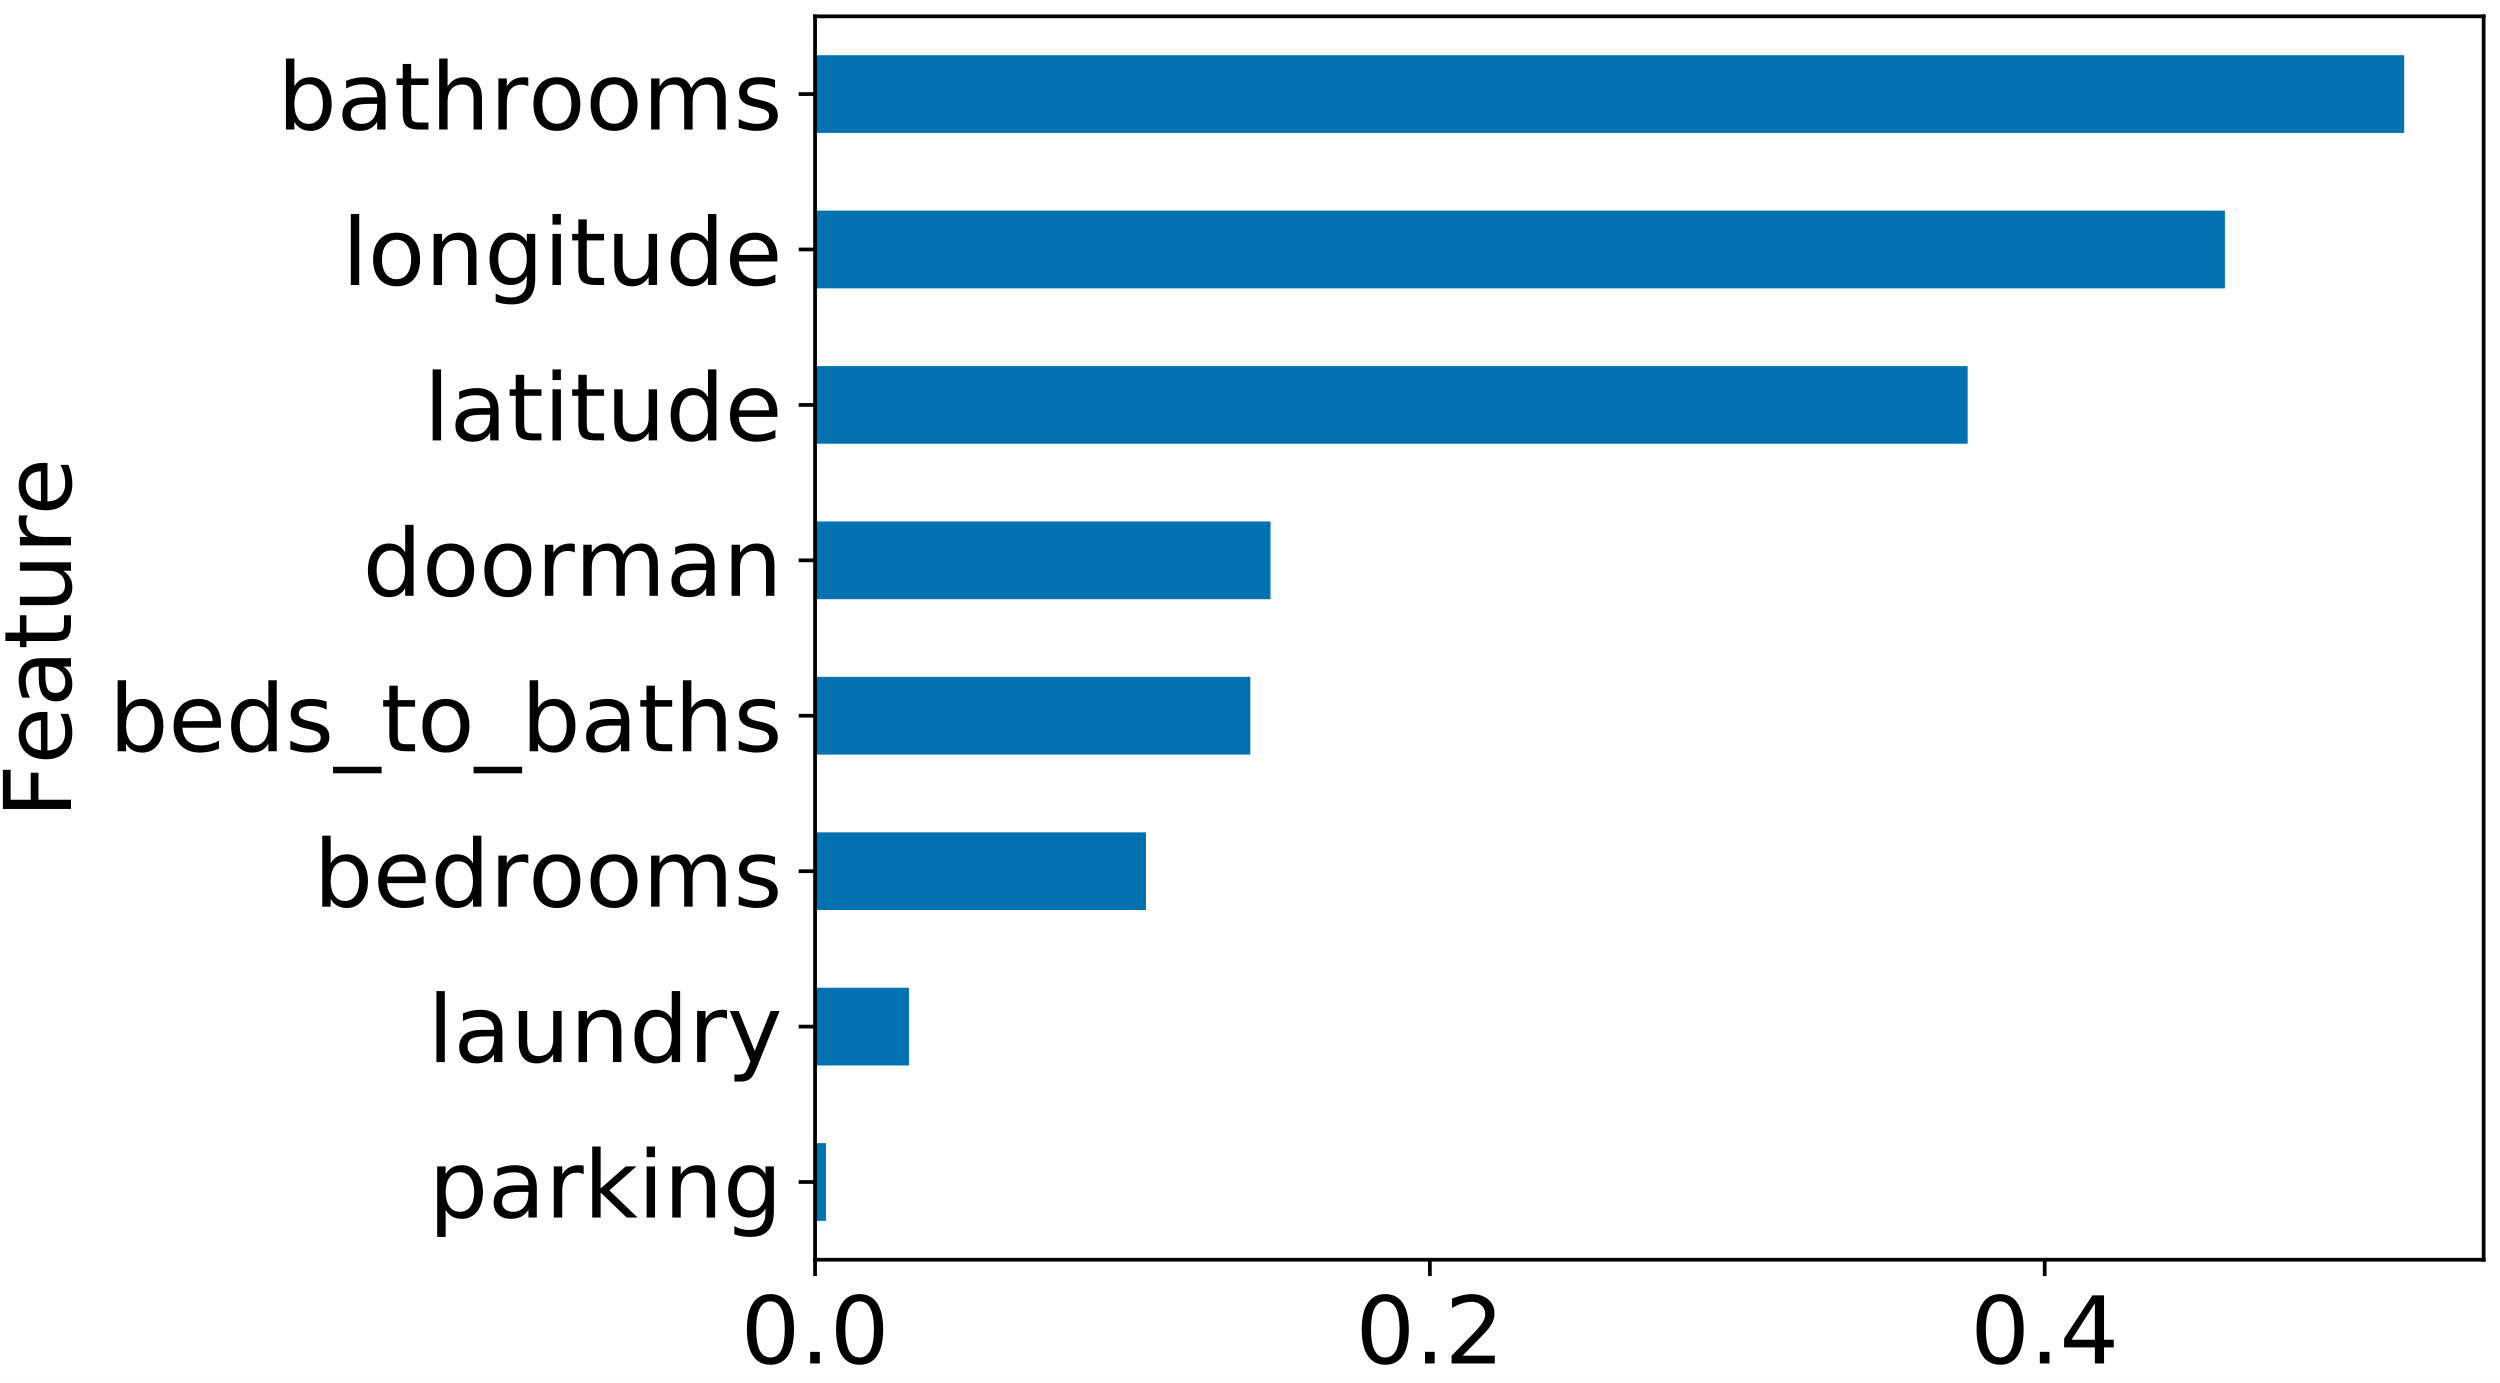
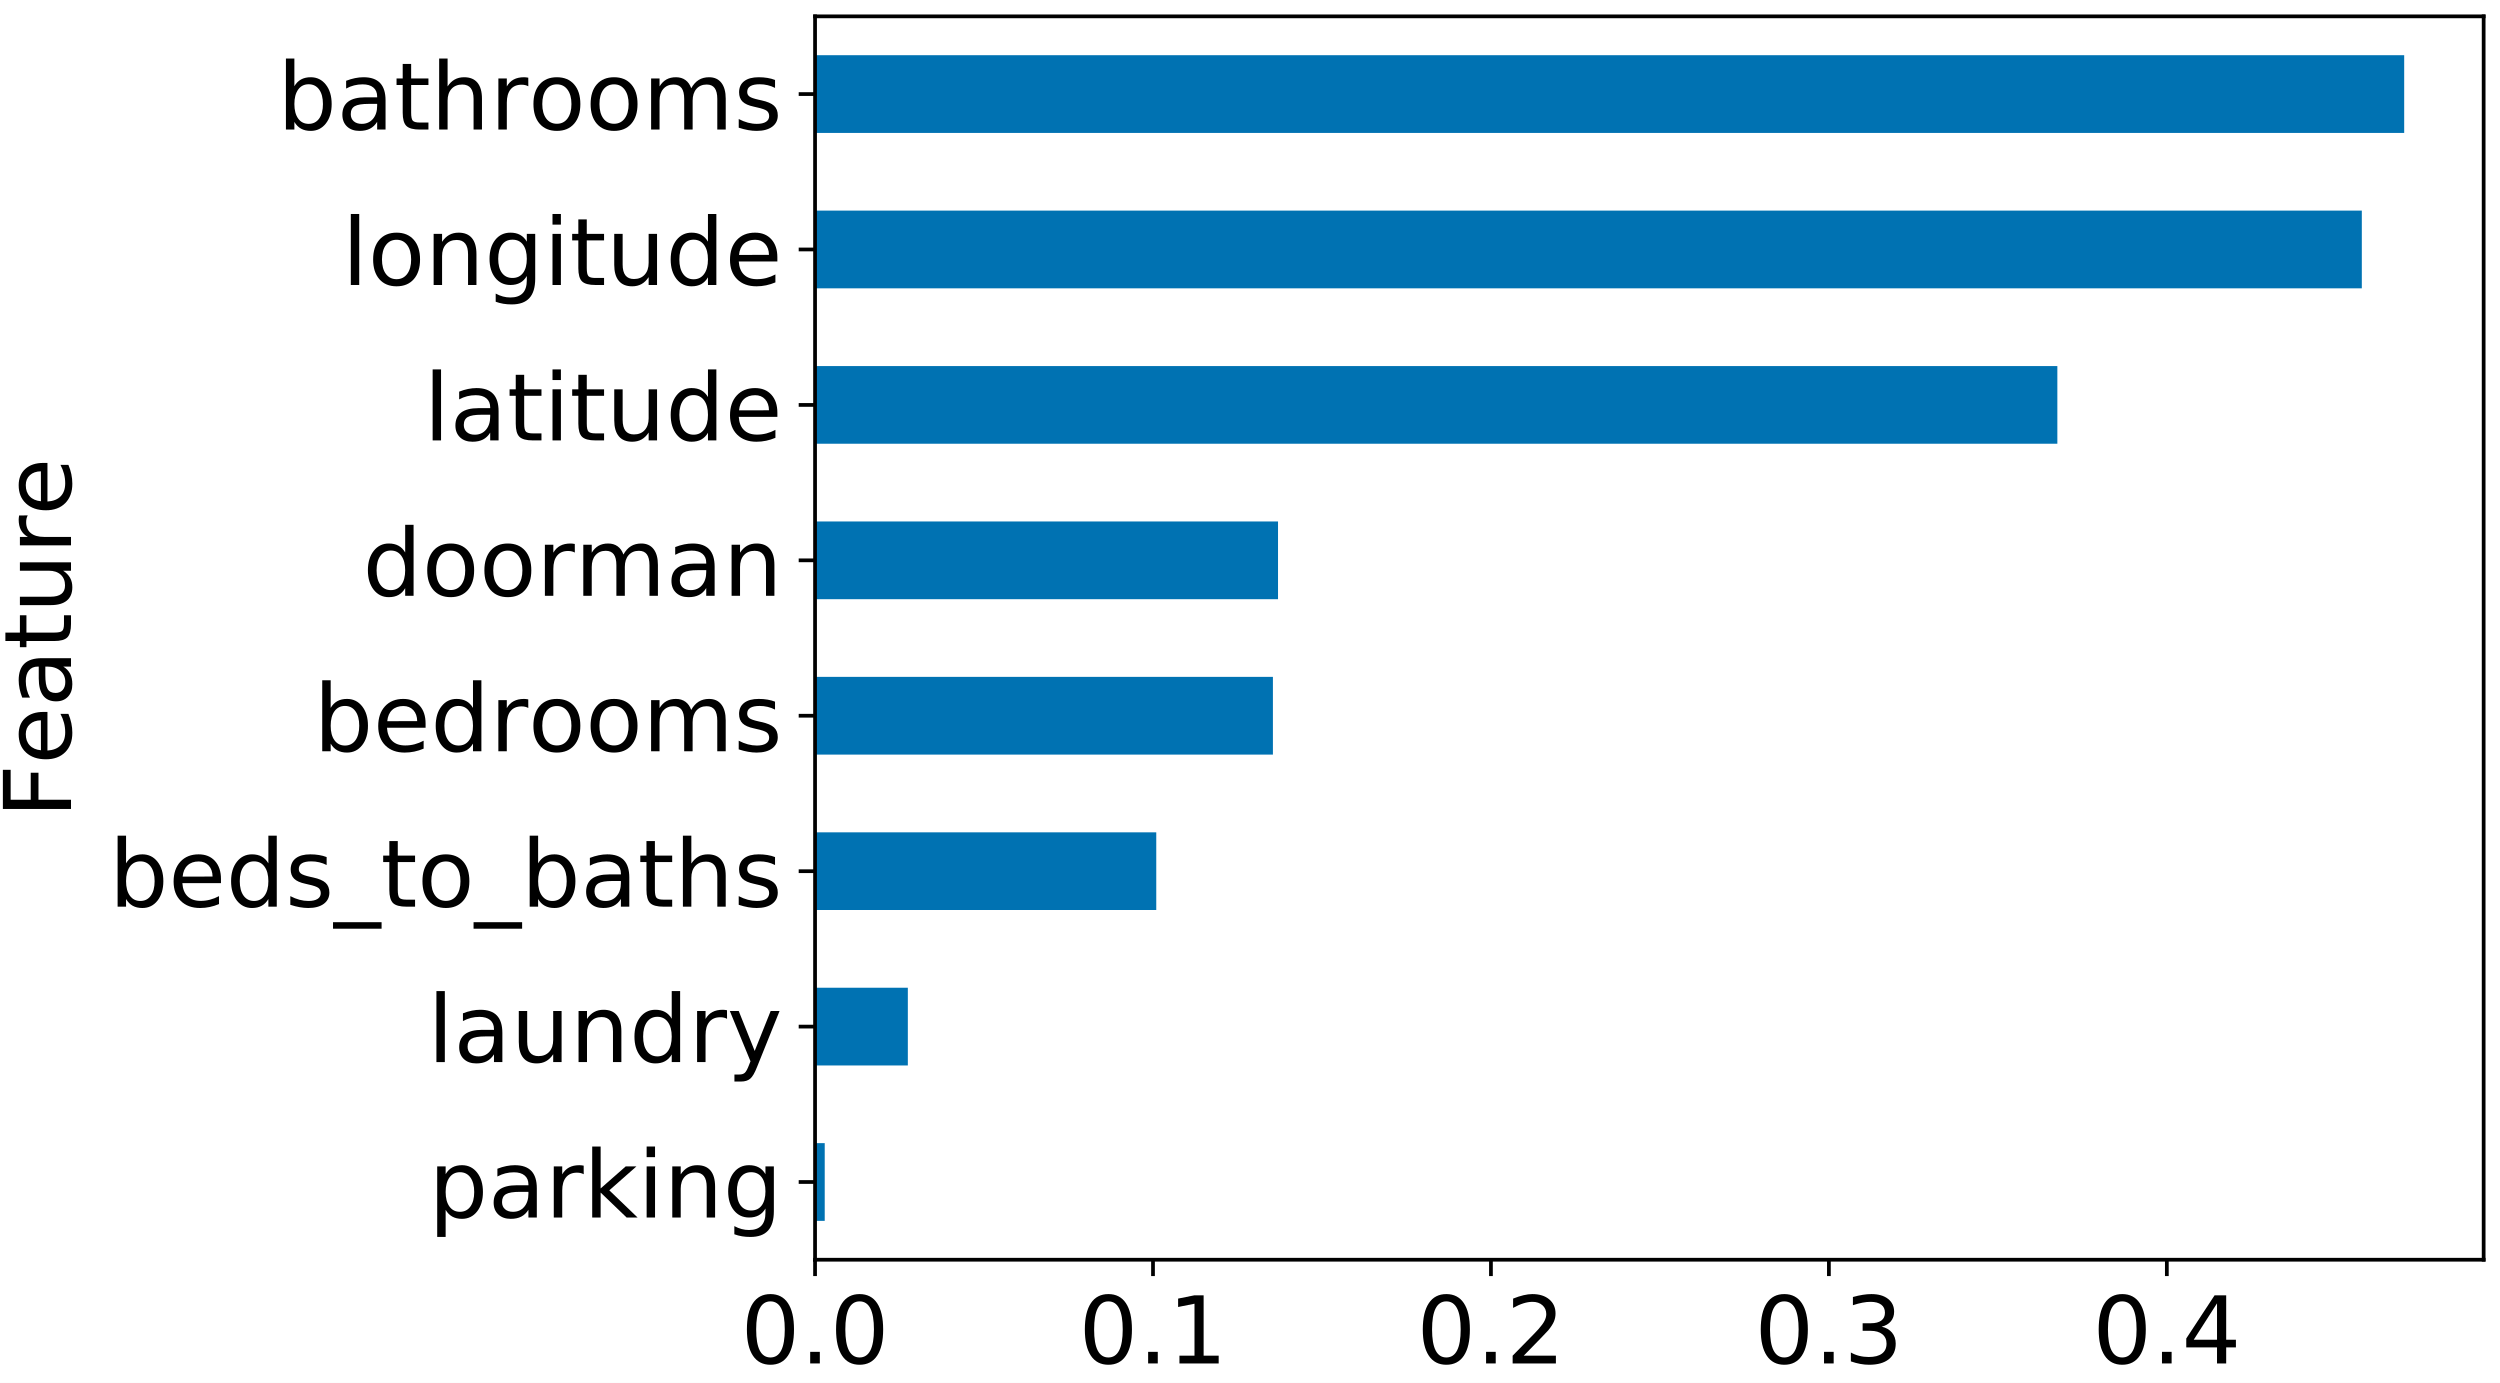
<svg xmlns="http://www.w3.org/2000/svg" xmlns:xlink="http://www.w3.org/1999/xlink" height="295.968pt" version="1.1" viewBox="0 0 535.061 295.968" width="535.061pt">
  <defs>
    <style type="text/css">
*{stroke-linecap:butt;stroke-linejoin:round;}
  </style>
  </defs>
  <g id="figure_1">
    <g id="patch_1">
      <path d="M 0 295.968  L 535.061 295.968  L 535.061 0  L 0 0  z " style="fill:#ffffff;" />
    </g>
    <g id="axes_1">
      <g id="patch_2">
        <path d="M 174.441 269.612  L 531.561 269.612  L 531.561 3.5  L 174.441 3.5  z " style="fill:#ffffff;" />
      </g>
      <g id="patch_3">
-         <path clip-path="url(#p795dd1891a)" d="M 174.441 261.296  L 176.774 261.296  L 176.774 244.664  L 174.441 244.664  z " style="fill:#0072b2;" />
+         <path clip-path="url(#pead6712064)" d="M 174.441 261.296  L 176.511 261.296  L 176.511 244.664  L 174.441 244.664  z " style="fill:#0072b2;" />
      </g>
      <g id="patch_4">
-         <path clip-path="url(#p795dd1891a)" d="M 174.441 228.032  L 194.536 228.032  L 194.536 211.4  L 174.441 211.4  z " style="fill:#0072b2;" />
+         <path clip-path="url(#pead6712064)" d="M 174.441 228.032  L 194.299 228.032  L 194.299 211.4  L 174.441 211.4  z " style="fill:#0072b2;" />
      </g>
      <g id="patch_5">
-         <path clip-path="url(#p795dd1891a)" d="M 174.441 194.768  L 245.265 194.768  L 245.265 178.136  L 174.441 178.136  z " style="fill:#0072b2;" />
+         <path clip-path="url(#pead6712064)" d="M 174.441 194.768  L 247.468 194.768  L 247.468 178.136  L 174.441 178.136  z " style="fill:#0072b2;" />
      </g>
      <g id="patch_6">
-         <path clip-path="url(#p795dd1891a)" d="M 174.441 161.504  L 267.598 161.504  L 267.598 144.872  L 174.441 144.872  z " style="fill:#0072b2;" />
+         <path clip-path="url(#pead6712064)" d="M 174.441 161.504  L 272.435 161.504  L 272.435 144.872  L 174.441 144.872  z " style="fill:#0072b2;" />
      </g>
      <g id="patch_7">
-         <path clip-path="url(#p795dd1891a)" d="M 174.441 128.24  L 271.923 128.24  L 271.923 111.608  L 174.441 111.608  z " style="fill:#0072b2;" />
+         <path clip-path="url(#pead6712064)" d="M 174.441 128.24  L 273.528 128.24  L 273.528 111.608  L 174.441 111.608  z " style="fill:#0072b2;" />
      </g>
      <g id="patch_8">
-         <path clip-path="url(#p795dd1891a)" d="M 174.441 94.976  L 421.128 94.976  L 421.128 78.344  L 174.441 78.344  z " style="fill:#0072b2;" />
+         <path clip-path="url(#pead6712064)" d="M 174.441 94.976  L 440.323 94.976  L 440.323 78.344  L 174.441 78.344  z " style="fill:#0072b2;" />
      </g>
      <g id="patch_9">
-         <path clip-path="url(#p795dd1891a)" d="M 174.441 61.712  L 476.181 61.712  L 476.181 45.08  L 174.441 45.08  z " style="fill:#0072b2;" />
+         <path clip-path="url(#pead6712064)" d="M 174.441 61.712  L 505.486 61.712  L 505.486 45.08  L 174.441 45.08  z " style="fill:#0072b2;" />
      </g>
      <g id="patch_10">
-         <path clip-path="url(#p795dd1891a)" d="M 174.441 28.448  L 514.555 28.448  L 514.555 11.816  L 174.441 11.816  z " style="fill:#0072b2;" />
+         <path clip-path="url(#pead6712064)" d="M 174.441 28.448  L 514.555 28.448  L 514.555 11.816  L 174.441 11.816  z " style="fill:#0072b2;" />
      </g>
      <g id="matplotlib.axis_1">
        <g id="xtick_1">
          <g id="line2d_1">
            <defs>
-               <path d="M 0 0  L 0 3.5  " id="m9dd2015580" style="stroke:#000000;stroke-width:0.8;" />
-             </defs>
-             <g>
-               <use style="stroke:#000000;stroke-width:0.8;" x="174.441" xlink:href="#m9dd2015580" y="269.612" />
+               <path d="M 0 0  L 0 3.5  " id="me806852216" style="stroke:#000000;stroke-width:0.8;" />
+             </defs>
+             <g>
+               <use style="stroke:#000000;stroke-width:0.8;" x="174.441" xlink:href="#me806852216" y="269.612" />
            </g>
          </g>
          <g id="text_1">
            <defs>
              <path d="M 31.781 66.406  Q 24.172 66.406 20.328 58.906  Q 16.5 51.422 16.5 36.375  Q 16.5 21.391 20.328 13.891  Q 24.172 6.391 31.781 6.391  Q 39.453 6.391 43.281 13.891  Q 47.125 21.391 47.125 36.375  Q 47.125 51.422 43.281 58.906  Q 39.453 66.406 31.781 66.406  z M 31.781 74.219  Q 44.047 74.219 50.516 64.516  Q 56.984 54.828 56.984 36.375  Q 56.984 17.969 50.516 8.266  Q 44.047 -1.422 31.781 -1.422  Q 19.531 -1.422 13.062 8.266  Q 6.594 17.969 6.594 36.375  Q 6.594 54.828 13.062 64.516  Q 19.531 74.219 31.781 74.219  z " id="DejaVuSans-30" />
              <path d="M 10.688 12.406  L 21 12.406  L 21 0  L 10.688 0  z " id="DejaVuSans-2e" />
            </defs>
            <g transform="translate(158.5375 291.8089)scale(0.2 -0.2)">
              <use xlink:href="#DejaVuSans-30" />
              <use x="63.623" xlink:href="#DejaVuSans-2e" />
              <use x="95.41" xlink:href="#DejaVuSans-30" />
            </g>
          </g>
        </g>
        <g id="xtick_2">
          <g id="line2d_2">
            <g>
-               <use style="stroke:#000000;stroke-width:0.8;" x="306.028" xlink:href="#m9dd2015580" y="269.612" />
+               <use style="stroke:#000000;stroke-width:0.8;" x="246.77" xlink:href="#me806852216" y="269.612" />
            </g>
          </g>
          <g id="text_2">
            <defs>
-               <path d="M 19.188 8.297  L 53.609 8.297  L 53.609 0  L 7.328 0  L 7.328 8.297  Q 12.938 14.109 22.625 23.891  Q 32.328 33.688 34.812 36.531  Q 39.547 41.844 41.422 45.531  Q 43.312 49.219 43.312 52.781  Q 43.312 58.594 39.234 62.25  Q 35.156 65.922 28.609 65.922  Q 23.969 65.922 18.812 64.312  Q 13.672 62.703 7.812 59.422  L 7.812 69.391  Q 13.766 71.781 18.938 73  Q 24.125 74.219 28.422 74.219  Q 39.75 74.219 46.484 68.547  Q 53.219 62.891 53.219 53.422  Q 53.219 48.922 51.531 44.891  Q 49.859 40.875 45.406 35.406  Q 44.188 33.984 37.641 27.219  Q 31.109 20.453 19.188 8.297  z " id="DejaVuSans-32" />
-             </defs>
-             <g transform="translate(290.125 291.8089)scale(0.2 -0.2)">
-               <use xlink:href="#DejaVuSans-30" />
-               <use x="63.623" xlink:href="#DejaVuSans-2e" />
-               <use x="95.41" xlink:href="#DejaVuSans-32" />
+               <path d="M 12.406 8.297  L 28.516 8.297  L 28.516 63.922  L 10.984 60.406  L 10.984 69.391  L 28.422 72.906  L 38.281 72.906  L 38.281 8.297  L 54.391 8.297  L 54.391 0  L 12.406 0  z " id="DejaVuSans-31" />
+             </defs>
+             <g transform="translate(230.8666 291.8089)scale(0.2 -0.2)">
+               <use xlink:href="#DejaVuSans-30" />
+               <use x="63.623" xlink:href="#DejaVuSans-2e" />
+               <use x="95.41" xlink:href="#DejaVuSans-31" />
            </g>
          </g>
        </g>
        <g id="xtick_3">
          <g id="line2d_3">
            <g>
-               <use style="stroke:#000000;stroke-width:0.8;" x="437.616" xlink:href="#m9dd2015580" y="269.612" />
+               <use style="stroke:#000000;stroke-width:0.8;" x="319.099" xlink:href="#me806852216" y="269.612" />
            </g>
          </g>
          <g id="text_3">
            <defs>
+               <path d="M 19.188 8.297  L 53.609 8.297  L 53.609 0  L 7.328 0  L 7.328 8.297  Q 12.938 14.109 22.625 23.891  Q 32.328 33.688 34.812 36.531  Q 39.547 41.844 41.422 45.531  Q 43.312 49.219 43.312 52.781  Q 43.312 58.594 39.234 62.25  Q 35.156 65.922 28.609 65.922  Q 23.969 65.922 18.812 64.312  Q 13.672 62.703 7.812 59.422  L 7.812 69.391  Q 13.766 71.781 18.938 73  Q 24.125 74.219 28.422 74.219  Q 39.75 74.219 46.484 68.547  Q 53.219 62.891 53.219 53.422  Q 53.219 48.922 51.531 44.891  Q 49.859 40.875 45.406 35.406  Q 44.188 33.984 37.641 27.219  Q 31.109 20.453 19.188 8.297  z " id="DejaVuSans-32" />
+             </defs>
+             <g transform="translate(303.1956 291.8089)scale(0.2 -0.2)">
+               <use xlink:href="#DejaVuSans-30" />
+               <use x="63.623" xlink:href="#DejaVuSans-2e" />
+               <use x="95.41" xlink:href="#DejaVuSans-32" />
+             </g>
+           </g>
+         </g>
+         <g id="xtick_4">
+           <g id="line2d_4">
+             <g>
+               <use style="stroke:#000000;stroke-width:0.8;" x="391.428" xlink:href="#me806852216" y="269.612" />
+             </g>
+           </g>
+           <g id="text_4">
+             <defs>
+               <path d="M 40.578 39.312  Q 47.656 37.797 51.625 33  Q 55.609 28.219 55.609 21.188  Q 55.609 10.406 48.188 4.484  Q 40.766 -1.422 27.094 -1.422  Q 22.516 -1.422 17.656 -0.516  Q 12.797 0.391 7.625 2.203  L 7.625 11.719  Q 11.719 9.328 16.594 8.109  Q 21.484 6.891 26.812 6.891  Q 36.078 6.891 40.938 10.547  Q 45.797 14.203 45.797 21.188  Q 45.797 27.641 41.281 31.266  Q 36.766 34.906 28.719 34.906  L 20.219 34.906  L 20.219 43.016  L 29.109 43.016  Q 36.375 43.016 40.234 45.922  Q 44.094 48.828 44.094 54.297  Q 44.094 59.906 40.109 62.906  Q 36.141 65.922 28.719 65.922  Q 24.656 65.922 20.016 65.031  Q 15.375 64.156 9.812 62.312  L 9.812 71.094  Q 15.438 72.656 20.344 73.438  Q 25.25 74.219 29.594 74.219  Q 40.828 74.219 47.359 69.109  Q 53.906 64.016 53.906 55.328  Q 53.906 49.266 50.438 45.094  Q 46.969 40.922 40.578 39.312  z " id="DejaVuSans-33" />
+             </defs>
+             <g transform="translate(375.5247 291.8089)scale(0.2 -0.2)">
+               <use xlink:href="#DejaVuSans-30" />
+               <use x="63.623" xlink:href="#DejaVuSans-2e" />
+               <use x="95.41" xlink:href="#DejaVuSans-33" />
+             </g>
+           </g>
+         </g>
+         <g id="xtick_5">
+           <g id="line2d_5">
+             <g>
+               <use style="stroke:#000000;stroke-width:0.8;" x="463.757" xlink:href="#me806852216" y="269.612" />
+             </g>
+           </g>
+           <g id="text_5">
+             <defs>
              <path d="M 37.797 64.312  L 12.891 25.391  L 37.797 25.391  z M 35.203 72.906  L 47.609 72.906  L 47.609 25.391  L 58.016 25.391  L 58.016 17.188  L 47.609 17.188  L 47.609 0  L 37.797 0  L 37.797 17.188  L 4.891 17.188  L 4.891 26.703  z " id="DejaVuSans-34" />
            </defs>
-             <g transform="translate(421.7124 291.8089)scale(0.2 -0.2)">
+             <g transform="translate(447.8537 291.8089)scale(0.2 -0.2)">
              <use xlink:href="#DejaVuSans-30" />
              <use x="63.623" xlink:href="#DejaVuSans-2e" />
              <use x="95.41" xlink:href="#DejaVuSans-34" />
            </g>
          </g>
        </g>
      </g>
      <g id="matplotlib.axis_2">
        <g id="ytick_1">
-           <g id="line2d_4">
-             <defs>
-               <path d="M 0 0  L -3.5 0  " id="mf0b6f3af8b" style="stroke:#000000;stroke-width:0.8;" />
-             </defs>
-             <g>
-               <use style="stroke:#000000;stroke-width:0.8;" x="174.441" xlink:href="#mf0b6f3af8b" y="252.98" />
-             </g>
-           </g>
-           <g id="text_4">
+           <g id="line2d_6">
+             <defs>
+               <path d="M 0 0  L -3.5 0  " id="mc569faf763" style="stroke:#000000;stroke-width:0.8;" />
+             </defs>
+             <g>
+               <use style="stroke:#000000;stroke-width:0.8;" x="174.441" xlink:href="#mc569faf763" y="252.98" />
+             </g>
+           </g>
+           <g id="text_6">
            <defs>
              <path d="M 18.109 8.203  L 18.109 -20.797  L 9.078 -20.797  L 9.078 54.688  L 18.109 54.688  L 18.109 46.391  Q 20.953 51.266 25.266 53.625  Q 29.594 56 35.594 56  Q 45.562 56 51.781 48.094  Q 58.016 40.188 58.016 27.297  Q 58.016 14.406 51.781 6.484  Q 45.562 -1.422 35.594 -1.422  Q 29.594 -1.422 25.266 0.953  Q 20.953 3.328 18.109 8.203  z M 48.688 27.297  Q 48.688 37.203 44.609 42.844  Q 40.531 48.484 33.406 48.484  Q 26.266 48.484 22.188 42.844  Q 18.109 37.203 18.109 27.297  Q 18.109 17.391 22.188 11.75  Q 26.266 6.109 33.406 6.109  Q 40.531 6.109 44.609 11.75  Q 48.688 17.391 48.688 27.297  z " id="DejaVuSans-70" />
              <path d="M 34.281 27.484  Q 23.391 27.484 19.188 25  Q 14.984 22.516 14.984 16.5  Q 14.984 11.719 18.141 8.906  Q 21.297 6.109 26.703 6.109  Q 34.188 6.109 38.703 11.406  Q 43.219 16.703 43.219 25.484  L 43.219 27.484  z M 52.203 31.203  L 52.203 0  L 43.219 0  L 43.219 8.297  Q 40.141 3.328 35.547 0.953  Q 30.953 -1.422 24.312 -1.422  Q 15.922 -1.422 10.953 3.297  Q 6 8.016 6 15.922  Q 6 25.141 12.172 29.828  Q 18.359 34.516 30.609 34.516  L 43.219 34.516  L 43.219 35.406  Q 43.219 41.609 39.141 45  Q 35.062 48.391 27.688 48.391  Q 23 48.391 18.547 47.266  Q 14.109 46.141 10.016 43.891  L 10.016 52.203  Q 14.938 54.109 19.578 55.047  Q 24.219 56 28.609 56  Q 40.484 56 46.344 49.844  Q 52.203 43.703 52.203 31.203  z " id="DejaVuSans-61" />
              <path d="M 41.109 46.297  Q 39.594 47.172 37.812 47.578  Q 36.031 48 33.891 48  Q 26.266 48 22.188 43.047  Q 18.109 38.094 18.109 28.812  L 18.109 0  L 9.078 0  L 9.078 54.688  L 18.109 54.688  L 18.109 46.188  Q 20.953 51.172 25.484 53.578  Q 30.031 56 36.531 56  Q 37.453 56 38.578 55.875  Q 39.703 55.766 41.062 55.516  z " id="DejaVuSans-72" />
              <path d="M 9.078 75.984  L 18.109 75.984  L 18.109 31.109  L 44.922 54.688  L 56.391 54.688  L 27.391 29.109  L 57.625 0  L 45.906 0  L 18.109 26.703  L 18.109 0  L 9.078 0  z " id="DejaVuSans-6b" />
              <path d="M 9.422 54.688  L 18.406 54.688  L 18.406 0  L 9.422 0  z M 9.422 75.984  L 18.406 75.984  L 18.406 64.594  L 9.422 64.594  z " id="DejaVuSans-69" />
              <path d="M 54.891 33.016  L 54.891 0  L 45.906 0  L 45.906 32.719  Q 45.906 40.484 42.875 44.328  Q 39.844 48.188 33.797 48.188  Q 26.516 48.188 22.312 43.547  Q 18.109 38.922 18.109 30.906  L 18.109 0  L 9.078 0  L 9.078 54.688  L 18.109 54.688  L 18.109 46.188  Q 21.344 51.125 25.703 53.562  Q 30.078 56 35.797 56  Q 45.219 56 50.047 50.172  Q 54.891 44.344 54.891 33.016  z " id="DejaVuSans-6e" />
              <path d="M 45.406 27.984  Q 45.406 37.75 41.375 43.109  Q 37.359 48.484 30.078 48.484  Q 22.859 48.484 18.828 43.109  Q 14.797 37.75 14.797 27.984  Q 14.797 18.266 18.828 12.891  Q 22.859 7.516 30.078 7.516  Q 37.359 7.516 41.375 12.891  Q 45.406 18.266 45.406 27.984  z M 54.391 6.781  Q 54.391 -7.172 48.188 -13.984  Q 42 -20.797 29.203 -20.797  Q 24.469 -20.797 20.266 -20.094  Q 16.062 -19.391 12.109 -17.922  L 12.109 -9.188  Q 16.062 -11.328 19.922 -12.344  Q 23.781 -13.375 27.781 -13.375  Q 36.625 -13.375 41.016 -8.766  Q 45.406 -4.156 45.406 5.172  L 45.406 9.625  Q 42.625 4.781 38.281 2.391  Q 33.938 0 27.875 0  Q 17.828 0 11.672 7.656  Q 5.516 15.328 5.516 27.984  Q 5.516 40.672 11.672 48.328  Q 17.828 56 27.875 56  Q 33.938 56 38.281 53.609  Q 42.625 51.219 45.406 46.391  L 45.406 54.688  L 54.391 54.688  z " id="DejaVuSans-67" />
            </defs>
            <g transform="translate(91.75625 260.5784)scale(0.2 -0.2)">
              <use xlink:href="#DejaVuSans-70" />
              <use x="63.477" xlink:href="#DejaVuSans-61" />
              <use x="124.756" xlink:href="#DejaVuSans-72" />
              <use x="165.869" xlink:href="#DejaVuSans-6b" />
              <use x="223.779" xlink:href="#DejaVuSans-69" />
              <use x="251.562" xlink:href="#DejaVuSans-6e" />
              <use x="314.941" xlink:href="#DejaVuSans-67" />
            </g>
          </g>
        </g>
        <g id="ytick_2">
-           <g id="line2d_5">
-             <g>
-               <use style="stroke:#000000;stroke-width:0.8;" x="174.441" xlink:href="#mf0b6f3af8b" y="219.716" />
-             </g>
-           </g>
-           <g id="text_5">
+           <g id="line2d_7">
+             <g>
+               <use style="stroke:#000000;stroke-width:0.8;" x="174.441" xlink:href="#mc569faf763" y="219.716" />
+             </g>
+           </g>
+           <g id="text_7">
            <defs>
              <path d="M 9.422 75.984  L 18.406 75.984  L 18.406 0  L 9.422 0  z " id="DejaVuSans-6c" />
              <path d="M 8.5 21.578  L 8.5 54.688  L 17.484 54.688  L 17.484 21.922  Q 17.484 14.156 20.5 10.266  Q 23.531 6.391 29.594 6.391  Q 36.859 6.391 41.078 11.031  Q 45.312 15.672 45.312 23.688  L 45.312 54.688  L 54.297 54.688  L 54.297 0  L 45.312 0  L 45.312 8.406  Q 42.047 3.422 37.719 1  Q 33.406 -1.422 27.688 -1.422  Q 18.266 -1.422 13.375 4.438  Q 8.5 10.297 8.5 21.578  z M 31.109 56  z " id="DejaVuSans-75" />
              <path d="M 45.406 46.391  L 45.406 75.984  L 54.391 75.984  L 54.391 0  L 45.406 0  L 45.406 8.203  Q 42.578 3.328 38.25 0.953  Q 33.938 -1.422 27.875 -1.422  Q 17.969 -1.422 11.734 6.484  Q 5.516 14.406 5.516 27.297  Q 5.516 40.188 11.734 48.094  Q 17.969 56 27.875 56  Q 33.938 56 38.25 53.625  Q 42.578 51.266 45.406 46.391  z M 14.797 27.297  Q 14.797 17.391 18.875 11.75  Q 22.953 6.109 30.078 6.109  Q 37.203 6.109 41.297 11.75  Q 45.406 17.391 45.406 27.297  Q 45.406 37.203 41.297 42.844  Q 37.203 48.484 30.078 48.484  Q 22.953 48.484 18.875 42.844  Q 14.797 37.203 14.797 27.297  z " id="DejaVuSans-64" />
              <path d="M 32.172 -5.078  Q 28.375 -14.844 24.75 -17.812  Q 21.141 -20.797 15.094 -20.797  L 7.906 -20.797  L 7.906 -13.281  L 13.188 -13.281  Q 16.891 -13.281 18.938 -11.516  Q 21 -9.766 23.484 -3.219  L 25.094 0.875  L 2.984 54.688  L 12.5 54.688  L 29.594 11.922  L 46.688 54.688  L 56.203 54.688  z " id="DejaVuSans-79" />
            </defs>
            <g transform="translate(91.52187 227.3144)scale(0.2 -0.2)">
              <use xlink:href="#DejaVuSans-6c" />
              <use x="27.783" xlink:href="#DejaVuSans-61" />
              <use x="89.062" xlink:href="#DejaVuSans-75" />
              <use x="152.441" xlink:href="#DejaVuSans-6e" />
              <use x="215.82" xlink:href="#DejaVuSans-64" />
              <use x="279.297" xlink:href="#DejaVuSans-72" />
              <use x="320.41" xlink:href="#DejaVuSans-79" />
            </g>
          </g>
        </g>
        <g id="ytick_3">
-           <g id="line2d_6">
-             <g>
-               <use style="stroke:#000000;stroke-width:0.8;" x="174.441" xlink:href="#mf0b6f3af8b" y="186.452" />
-             </g>
-           </g>
-           <g id="text_6">
+           <g id="line2d_8">
+             <g>
+               <use style="stroke:#000000;stroke-width:0.8;" x="174.441" xlink:href="#mc569faf763" y="186.452" />
+             </g>
+           </g>
+           <g id="text_8">
            <defs>
              <path d="M 48.688 27.297  Q 48.688 37.203 44.609 42.844  Q 40.531 48.484 33.406 48.484  Q 26.266 48.484 22.188 42.844  Q 18.109 37.203 18.109 27.297  Q 18.109 17.391 22.188 11.75  Q 26.266 6.109 33.406 6.109  Q 40.531 6.109 44.609 11.75  Q 48.688 17.391 48.688 27.297  z M 18.109 46.391  Q 20.953 51.266 25.266 53.625  Q 29.594 56 35.594 56  Q 45.562 56 51.781 48.094  Q 58.016 40.188 58.016 27.297  Q 58.016 14.406 51.781 6.484  Q 45.562 -1.422 35.594 -1.422  Q 29.594 -1.422 25.266 0.953  Q 20.953 3.328 18.109 8.203  L 18.109 0  L 9.078 0  L 9.078 75.984  L 18.109 75.984  z " id="DejaVuSans-62" />
              <path d="M 56.203 29.594  L 56.203 25.203  L 14.891 25.203  Q 15.484 15.922 20.484 11.062  Q 25.484 6.203 34.422 6.203  Q 39.594 6.203 44.453 7.469  Q 49.312 8.734 54.109 11.281  L 54.109 2.781  Q 49.266 0.734 44.188 -0.344  Q 39.109 -1.422 33.891 -1.422  Q 20.797 -1.422 13.156 6.188  Q 5.516 13.812 5.516 26.812  Q 5.516 40.234 12.766 48.109  Q 20.016 56 32.328 56  Q 43.359 56 49.781 48.891  Q 56.203 41.797 56.203 29.594  z M 47.219 32.234  Q 47.125 39.594 43.094 43.984  Q 39.062 48.391 32.422 48.391  Q 24.906 48.391 20.391 44.141  Q 15.875 39.891 15.188 32.172  z " id="DejaVuSans-65" />
-               <path d="M 30.609 48.391  Q 23.391 48.391 19.188 42.75  Q 14.984 37.109 14.984 27.297  Q 14.984 17.484 19.156 11.844  Q 23.344 6.203 30.609 6.203  Q 37.797 6.203 41.984 11.859  Q 46.188 17.531 46.188 27.297  Q 46.188 37.016 41.984 42.703  Q 37.797 48.391 30.609 48.391  z M 30.609 56  Q 42.328 56 49.016 48.375  Q 55.719 40.766 55.719 27.297  Q 55.719 13.875 49.016 6.219  Q 42.328 -1.422 30.609 -1.422  Q 18.844 -1.422 12.172 6.219  Q 5.516 13.875 5.516 27.297  Q 5.516 40.766 12.172 48.375  Q 18.844 56 30.609 56  z " id="DejaVuSans-6f" />
-               <path d="M 52 44.188  Q 55.375 50.25 60.062 53.125  Q 64.75 56 71.094 56  Q 79.641 56 84.281 50.016  Q 88.922 44.047 88.922 33.016  L 88.922 0  L 79.891 0  L 79.891 32.719  Q 79.891 40.578 77.094 44.375  Q 74.312 48.188 68.609 48.188  Q 61.625 48.188 57.562 43.547  Q 53.516 38.922 53.516 30.906  L 53.516 0  L 44.484 0  L 44.484 32.719  Q 44.484 40.625 41.703 44.406  Q 38.922 48.188 33.109 48.188  Q 26.219 48.188 22.156 43.531  Q 18.109 38.875 18.109 30.906  L 18.109 0  L 9.078 0  L 9.078 54.688  L 18.109 54.688  L 18.109 46.188  Q 21.188 51.219 25.484 53.609  Q 29.781 56 35.688 56  Q 41.656 56 45.828 52.969  Q 50 49.953 52 44.188  z " id="DejaVuSans-6d" />
              <path d="M 44.281 53.078  L 44.281 44.578  Q 40.484 46.531 36.375 47.5  Q 32.281 48.484 27.875 48.484  Q 21.188 48.484 17.844 46.438  Q 14.5 44.391 14.5 40.281  Q 14.5 37.156 16.891 35.375  Q 19.281 33.594 26.516 31.984  L 29.594 31.297  Q 39.156 29.25 43.188 25.516  Q 47.219 21.781 47.219 15.094  Q 47.219 7.469 41.188 3.016  Q 35.156 -1.422 24.609 -1.422  Q 20.219 -1.422 15.453 -0.562  Q 10.688 0.297 5.422 2  L 5.422 11.281  Q 10.406 8.688 15.234 7.391  Q 20.062 6.109 24.812 6.109  Q 31.156 6.109 34.562 8.281  Q 37.984 10.453 37.984 14.406  Q 37.984 18.062 35.516 20.016  Q 33.062 21.969 24.703 23.781  L 21.578 24.516  Q 13.234 26.266 9.516 29.906  Q 5.812 33.547 5.812 39.891  Q 5.812 47.609 11.281 51.797  Q 16.75 56 26.812 56  Q 31.781 56 36.172 55.266  Q 40.578 54.547 44.281 53.078  z " id="DejaVuSans-73" />
-             </defs>
-             <g transform="translate(67.15 194.0504)scale(0.2 -0.2)">
-               <use xlink:href="#DejaVuSans-62" />
-               <use x="63.477" xlink:href="#DejaVuSans-65" />
-               <use x="125" xlink:href="#DejaVuSans-64" />
-               <use x="188.477" xlink:href="#DejaVuSans-72" />
-               <use x="229.559" xlink:href="#DejaVuSans-6f" />
-               <use x="290.74" xlink:href="#DejaVuSans-6f" />
-               <use x="351.922" xlink:href="#DejaVuSans-6d" />
-               <use x="449.334" xlink:href="#DejaVuSans-73" />
-             </g>
-           </g>
-         </g>
-         <g id="ytick_4">
-           <g id="line2d_7">
-             <g>
-               <use style="stroke:#000000;stroke-width:0.8;" x="174.441" xlink:href="#mf0b6f3af8b" y="153.188" />
-             </g>
-           </g>
-           <g id="text_7">
-             <defs>
              <path d="M 50.984 -16.609  L 50.984 -23.578  L -0.984 -23.578  L -0.984 -16.609  z " id="DejaVuSans-5f" />
              <path d="M 18.312 70.219  L 18.312 54.688  L 36.812 54.688  L 36.812 47.703  L 18.312 47.703  L 18.312 18.016  Q 18.312 11.328 20.141 9.422  Q 21.969 7.516 27.594 7.516  L 36.812 7.516  L 36.812 0  L 27.594 0  Q 17.188 0 13.234 3.875  Q 9.281 7.766 9.281 18.016  L 9.281 47.703  L 2.688 47.703  L 2.688 54.688  L 9.281 54.688  L 9.281 70.219  z " id="DejaVuSans-74" />
+               <path d="M 30.609 48.391  Q 23.391 48.391 19.188 42.75  Q 14.984 37.109 14.984 27.297  Q 14.984 17.484 19.156 11.844  Q 23.344 6.203 30.609 6.203  Q 37.797 6.203 41.984 11.859  Q 46.188 17.531 46.188 27.297  Q 46.188 37.016 41.984 42.703  Q 37.797 48.391 30.609 48.391  z M 30.609 56  Q 42.328 56 49.016 48.375  Q 55.719 40.766 55.719 27.297  Q 55.719 13.875 49.016 6.219  Q 42.328 -1.422 30.609 -1.422  Q 18.844 -1.422 12.172 6.219  Q 5.516 13.875 5.516 27.297  Q 5.516 40.766 12.172 48.375  Q 18.844 56 30.609 56  z " id="DejaVuSans-6f" />
              <path d="M 54.891 33.016  L 54.891 0  L 45.906 0  L 45.906 32.719  Q 45.906 40.484 42.875 44.328  Q 39.844 48.188 33.797 48.188  Q 26.516 48.188 22.312 43.547  Q 18.109 38.922 18.109 30.906  L 18.109 0  L 9.078 0  L 9.078 75.984  L 18.109 75.984  L 18.109 46.188  Q 21.344 51.125 25.703 53.562  Q 30.078 56 35.797 56  Q 45.219 56 50.047 50.172  Q 54.891 44.344 54.891 33.016  z " id="DejaVuSans-68" />
            </defs>
-             <g transform="translate(23.35625 160.7864)scale(0.2 -0.2)">
+             <g transform="translate(23.35625 194.0504)scale(0.2 -0.2)">
              <use xlink:href="#DejaVuSans-62" />
              <use x="63.477" xlink:href="#DejaVuSans-65" />
              <use x="125" xlink:href="#DejaVuSans-64" />
              <use x="188.477" xlink:href="#DejaVuSans-73" />
              <use x="240.576" xlink:href="#DejaVuSans-5f" />
              <use x="290.576" xlink:href="#DejaVuSans-74" />
              <use x="329.785" xlink:href="#DejaVuSans-6f" />
              <use x="390.967" xlink:href="#DejaVuSans-5f" />
              <use x="440.967" xlink:href="#DejaVuSans-62" />
              <use x="504.443" xlink:href="#DejaVuSans-61" />
              <use x="565.723" xlink:href="#DejaVuSans-74" />
              <use x="604.932" xlink:href="#DejaVuSans-68" />
              <use x="668.311" xlink:href="#DejaVuSans-73" />
            </g>
          </g>
        </g>
+         <g id="ytick_4">
+           <g id="line2d_9">
+             <g>
+               <use style="stroke:#000000;stroke-width:0.8;" x="174.441" xlink:href="#mc569faf763" y="153.188" />
+             </g>
+           </g>
+           <g id="text_9">
+             <defs>
+               <path d="M 52 44.188  Q 55.375 50.25 60.062 53.125  Q 64.75 56 71.094 56  Q 79.641 56 84.281 50.016  Q 88.922 44.047 88.922 33.016  L 88.922 0  L 79.891 0  L 79.891 32.719  Q 79.891 40.578 77.094 44.375  Q 74.312 48.188 68.609 48.188  Q 61.625 48.188 57.562 43.547  Q 53.516 38.922 53.516 30.906  L 53.516 0  L 44.484 0  L 44.484 32.719  Q 44.484 40.625 41.703 44.406  Q 38.922 48.188 33.109 48.188  Q 26.219 48.188 22.156 43.531  Q 18.109 38.875 18.109 30.906  L 18.109 0  L 9.078 0  L 9.078 54.688  L 18.109 54.688  L 18.109 46.188  Q 21.188 51.219 25.484 53.609  Q 29.781 56 35.688 56  Q 41.656 56 45.828 52.969  Q 50 49.953 52 44.188  z " id="DejaVuSans-6d" />
+             </defs>
+             <g transform="translate(67.15 160.7864)scale(0.2 -0.2)">
+               <use xlink:href="#DejaVuSans-62" />
+               <use x="63.477" xlink:href="#DejaVuSans-65" />
+               <use x="125" xlink:href="#DejaVuSans-64" />
+               <use x="188.477" xlink:href="#DejaVuSans-72" />
+               <use x="229.559" xlink:href="#DejaVuSans-6f" />
+               <use x="290.74" xlink:href="#DejaVuSans-6f" />
+               <use x="351.922" xlink:href="#DejaVuSans-6d" />
+               <use x="449.334" xlink:href="#DejaVuSans-73" />
+             </g>
+           </g>
+         </g>
        <g id="ytick_5">
-           <g id="line2d_8">
-             <g>
-               <use style="stroke:#000000;stroke-width:0.8;" x="174.441" xlink:href="#mf0b6f3af8b" y="119.924" />
-             </g>
-           </g>
-           <g id="text_8">
+           <g id="line2d_10">
+             <g>
+               <use style="stroke:#000000;stroke-width:0.8;" x="174.441" xlink:href="#mc569faf763" y="119.924" />
+             </g>
+           </g>
+           <g id="text_10">
            <g transform="translate(77.6375 127.5224)scale(0.2 -0.2)">
              <use xlink:href="#DejaVuSans-64" />
              <use x="63.477" xlink:href="#DejaVuSans-6f" />
              <use x="124.658" xlink:href="#DejaVuSans-6f" />
              <use x="185.84" xlink:href="#DejaVuSans-72" />
              <use x="226.938" xlink:href="#DejaVuSans-6d" />
              <use x="324.35" xlink:href="#DejaVuSans-61" />
              <use x="385.629" xlink:href="#DejaVuSans-6e" />
            </g>
          </g>
        </g>
        <g id="ytick_6">
-           <g id="line2d_9">
-             <g>
-               <use style="stroke:#000000;stroke-width:0.8;" x="174.441" xlink:href="#mf0b6f3af8b" y="86.66" />
-             </g>
-           </g>
-           <g id="text_9">
+           <g id="line2d_11">
+             <g>
+               <use style="stroke:#000000;stroke-width:0.8;" x="174.441" xlink:href="#mc569faf763" y="86.66" />
+             </g>
+           </g>
+           <g id="text_11">
            <g transform="translate(90.7125 94.25844)scale(0.2 -0.2)">
              <use xlink:href="#DejaVuSans-6c" />
              <use x="27.783" xlink:href="#DejaVuSans-61" />
              <use x="89.062" xlink:href="#DejaVuSans-74" />
              <use x="128.271" xlink:href="#DejaVuSans-69" />
              <use x="156.055" xlink:href="#DejaVuSans-74" />
              <use x="195.264" xlink:href="#DejaVuSans-75" />
              <use x="258.643" xlink:href="#DejaVuSans-64" />
              <use x="322.119" xlink:href="#DejaVuSans-65" />
            </g>
          </g>
        </g>
        <g id="ytick_7">
-           <g id="line2d_10">
-             <g>
-               <use style="stroke:#000000;stroke-width:0.8;" x="174.441" xlink:href="#mf0b6f3af8b" y="53.396" />
-             </g>
-           </g>
-           <g id="text_10">
+           <g id="line2d_12">
+             <g>
+               <use style="stroke:#000000;stroke-width:0.8;" x="174.441" xlink:href="#mc569faf763" y="53.396" />
+             </g>
+           </g>
+           <g id="text_12">
            <g transform="translate(73.2 60.99444)scale(0.2 -0.2)">
              <use xlink:href="#DejaVuSans-6c" />
              <use x="27.783" xlink:href="#DejaVuSans-6f" />
              <use x="88.965" xlink:href="#DejaVuSans-6e" />
              <use x="152.344" xlink:href="#DejaVuSans-67" />
              <use x="215.82" xlink:href="#DejaVuSans-69" />
              <use x="243.604" xlink:href="#DejaVuSans-74" />
              <use x="282.812" xlink:href="#DejaVuSans-75" />
              <use x="346.191" xlink:href="#DejaVuSans-64" />
              <use x="409.668" xlink:href="#DejaVuSans-65" />
            </g>
          </g>
        </g>
        <g id="ytick_8">
-           <g id="line2d_11">
-             <g>
-               <use style="stroke:#000000;stroke-width:0.8;" x="174.441" xlink:href="#mf0b6f3af8b" y="20.132" />
-             </g>
-           </g>
-           <g id="text_11">
+           <g id="line2d_13">
+             <g>
+               <use style="stroke:#000000;stroke-width:0.8;" x="174.441" xlink:href="#mc569faf763" y="20.132" />
+             </g>
+           </g>
+           <g id="text_13">
            <g transform="translate(59.38125 27.73044)scale(0.2 -0.2)">
              <use xlink:href="#DejaVuSans-62" />
              <use x="63.477" xlink:href="#DejaVuSans-61" />
              <use x="124.756" xlink:href="#DejaVuSans-74" />
              <use x="163.965" xlink:href="#DejaVuSans-68" />
              <use x="227.344" xlink:href="#DejaVuSans-72" />
              <use x="268.426" xlink:href="#DejaVuSans-6f" />
              <use x="329.607" xlink:href="#DejaVuSans-6f" />
              <use x="390.789" xlink:href="#DejaVuSans-6d" />
              <use x="488.201" xlink:href="#DejaVuSans-73" />
            </g>
          </g>
        </g>
-         <g id="text_12">
+         <g id="text_14">
          <defs>
            <path d="M 9.812 72.906  L 51.703 72.906  L 51.703 64.594  L 19.672 64.594  L 19.672 43.109  L 48.578 43.109  L 48.578 34.812  L 19.672 34.812  L 19.672 0  L 9.812 0  z " id="DejaVuSans-46" />
          </defs>
          <g transform="translate(15.19688 175.0998)rotate(-90)scale(0.2 -0.2)">
            <use xlink:href="#DejaVuSans-46" />
            <use x="57.441" xlink:href="#DejaVuSans-65" />
            <use x="118.965" xlink:href="#DejaVuSans-61" />
            <use x="180.244" xlink:href="#DejaVuSans-74" />
            <use x="219.453" xlink:href="#DejaVuSans-75" />
            <use x="282.832" xlink:href="#DejaVuSans-72" />
            <use x="323.914" xlink:href="#DejaVuSans-65" />
          </g>
        </g>
      </g>
      <g id="patch_11">
        <path d="M 174.441 269.612  L 174.441 3.5  " style="fill:none;stroke:#000000;stroke-linecap:square;stroke-linejoin:miter;stroke-width:0.8;" />
      </g>
      <g id="patch_12">
        <path d="M 531.561 269.612  L 531.561 3.5  " style="fill:none;stroke:#000000;stroke-linecap:square;stroke-linejoin:miter;stroke-width:0.8;" />
      </g>
      <g id="patch_13">
        <path d="M 174.441 269.612  L 531.561 269.612  " style="fill:none;stroke:#000000;stroke-linecap:square;stroke-linejoin:miter;stroke-width:0.8;" />
      </g>
      <g id="patch_14">
        <path d="M 174.441 3.5  L 531.561 3.5  " style="fill:none;stroke:#000000;stroke-linecap:square;stroke-linejoin:miter;stroke-width:0.8;" />
      </g>
    </g>
  </g>
  <defs>
-     <clipPath id="p795dd1891a">
+     <clipPath id="pead6712064">
      <rect height="266.112" width="357.12" x="174.441" y="3.5" />
    </clipPath>
  </defs>
</svg>
